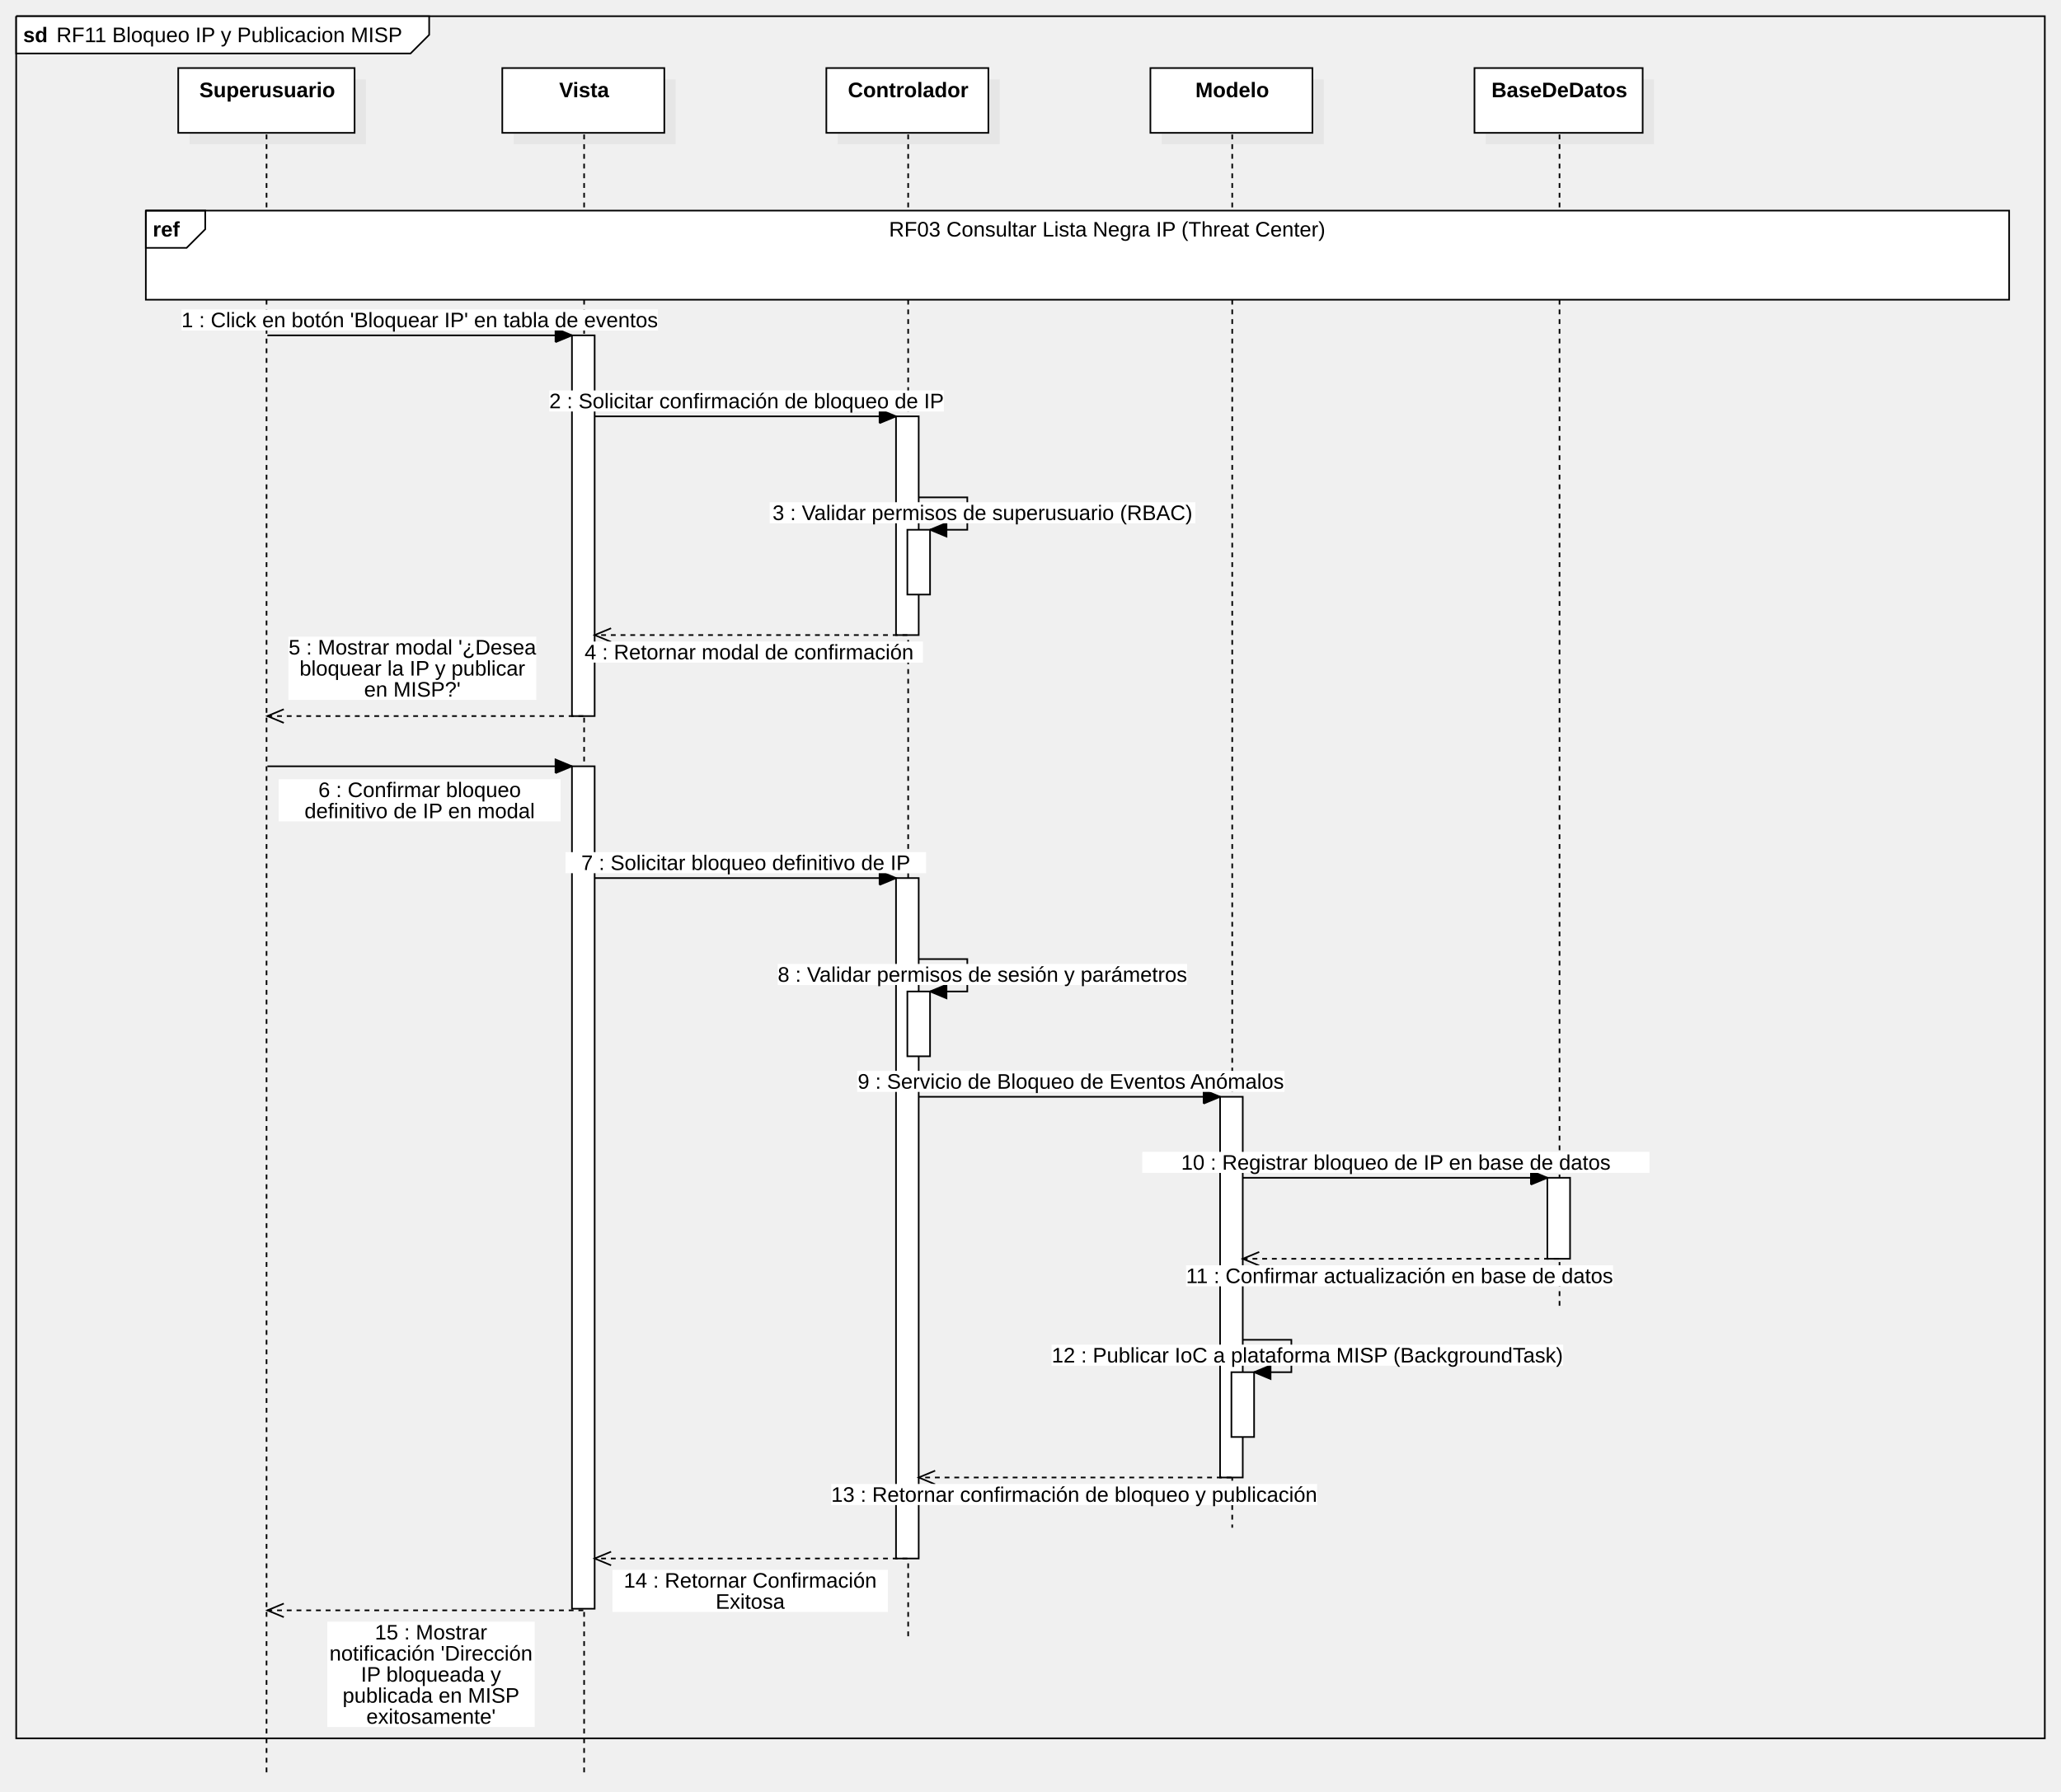
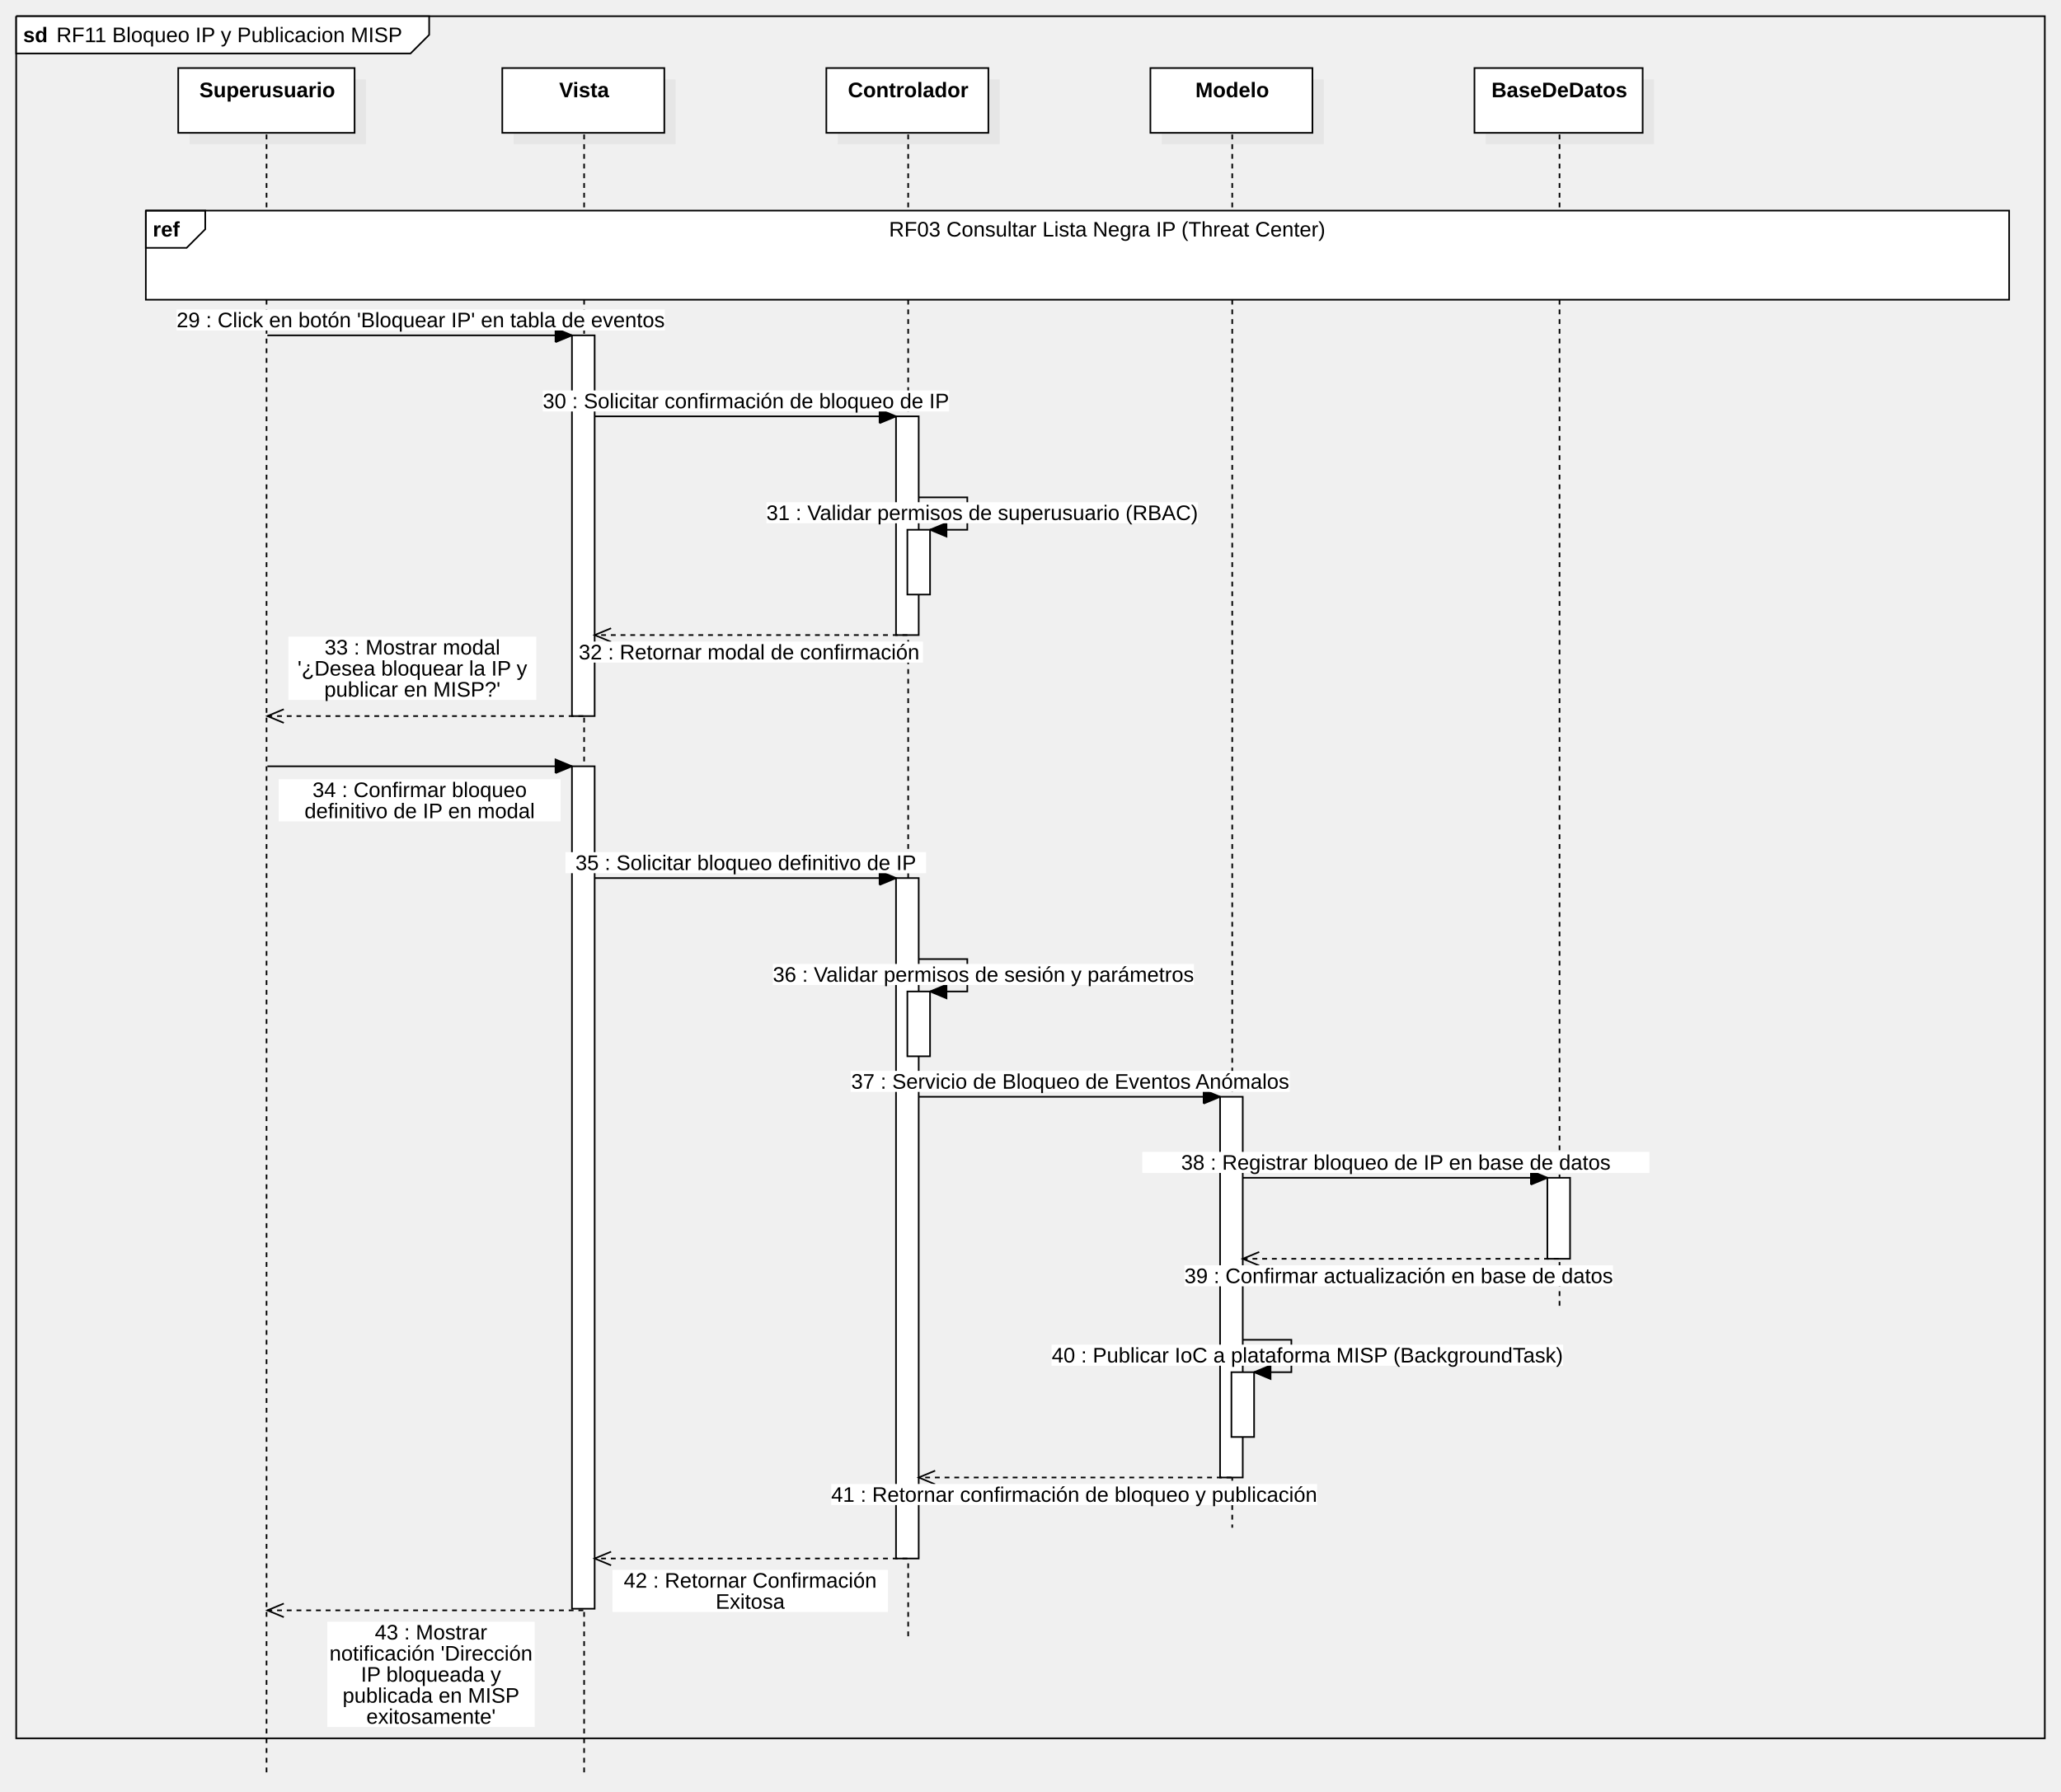
- <svg xmlns="http://www.w3.org/2000/svg" viewBox="0 0 1272 1106" version="1.1" width="1272" height="1106">
+ <svg xmlns="http://www.w3.org/2000/svg" version="1.1" width="1272" height="1106">
  <defs />
  <g>
    <g>
      <path fill="none" stroke="#000000" paint-order="fill stroke markers" d=" M 10 10 L 1262 10 L 1262 1073 L 10 1073 L 10 10" stroke-miterlimit="10" stroke-dasharray="" />
    </g>
    <g>
      <path fill="#ffffff" stroke="none" paint-order="stroke fill markers" d=" M 10 10 L 10 33 L 253.373 33 L 264.873 21.5 L 264.873 10 L 10 10" />
    </g>
    <g>
      <path fill="none" stroke="#000000" paint-order="fill stroke markers" d=" M 10 10 L 10 33 L 253.373 33 L 264.873 21.5 L 264.873 10 L 10 10 L 10 10" stroke-miterlimit="10" stroke-dasharray="" />
    </g>
    <g>
      <g>
        <path fill="none" stroke="none" />
        <text fill="#000000" stroke="none" font-family="Arial" font-size="13px" font-style="normal" font-weight="normal" text-decoration="undefined" x="131.552" y="19.5" text-anchor="middle" dominant-baseline="central" transform="matrix(1 0 0 1 10 2)">RF11 Bloqueo IP y Publicacion MISP</text>
      </g>
    </g>
    <g>
      <g>
        <path fill="none" stroke="none" />
        <text fill="#000000" stroke="none" font-family="Arial" font-size="13px" font-style="normal" font-weight="bold" text-decoration="undefined" x="11.865" y="19.5" text-anchor="middle" dominant-baseline="central" transform="matrix(1 0 0 1 10 2)">sd</text>
      </g>
    </g>
    <g>
      <rect fill="#C0C0C0" stroke="none" x="107" y="47" width="108.842" height="40" transform="matrix(1 0 0 1 10 2)" fill-opacity="0.2" />
    </g>
    <g>
      <rect fill="#ffffff" stroke="none" x="100" y="40" width="108.842" height="40" transform="matrix(1 0 0 1 10 2)" />
    </g>
    <g>
      <path fill="none" stroke="#000000" paint-order="fill stroke markers" d=" M 110 42 L 218.842 42 L 218.842 82 L 110 82 L 110 42 Z Z" stroke-miterlimit="10" stroke-dasharray="" />
    </g>
    <g>
      <g>
        <path fill="none" stroke="none" />
        <text fill="#000000" stroke="none" font-family="Arial" font-size="13px" font-style="normal" font-weight="bold" text-decoration="undefined" x="154.921" y="53.5" text-anchor="middle" dominant-baseline="central" transform="matrix(1 0 0 1 10 2)">Superusuario</text>
      </g>
    </g>
    <g>
      <path fill="none" stroke="#000000" paint-order="fill stroke markers" d=" M 164.5 83 L 164.5 1096" stroke-miterlimit="10" stroke-dasharray="3" />
    </g>
    <g>
      <rect fill="#C0C0C0" stroke="none" x="307" y="47" width="100" height="40" transform="matrix(1 0 0 1 10 2)" fill-opacity="0.2" />
    </g>
    <g>
      <rect fill="#ffffff" stroke="none" x="300" y="40" width="100" height="40" transform="matrix(1 0 0 1 10 2)" />
    </g>
    <g>
      <path fill="none" stroke="#000000" paint-order="fill stroke markers" d=" M 310 42 L 410 42 L 410 82 L 310 82 L 310 42 Z Z" stroke-miterlimit="10" stroke-dasharray="" />
    </g>
    <g>
      <g>
        <path fill="none" stroke="none" />
        <text fill="#000000" stroke="none" font-family="Arial" font-size="13px" font-style="normal" font-weight="bold" text-decoration="undefined" x="350.5" y="53.5" text-anchor="middle" dominant-baseline="central" transform="matrix(1 0 0 1 10 2)">Vista</text>
      </g>
    </g>
    <g>
      <path fill="none" stroke="#000000" paint-order="fill stroke markers" d=" M 360.5 83 L 360.5 1096" stroke-miterlimit="10" stroke-dasharray="3" />
    </g>
    <g>
      <rect fill="#C0C0C0" stroke="none" x="507" y="47" width="100" height="40" transform="matrix(1 0 0 1 10 2)" fill-opacity="0.2" />
    </g>
    <g>
      <rect fill="#ffffff" stroke="none" x="500" y="40" width="100" height="40" transform="matrix(1 0 0 1 10 2)" />
    </g>
    <g>
      <path fill="none" stroke="#000000" paint-order="fill stroke markers" d=" M 510 42 L 610 42 L 610 82 L 510 82 L 510 42 Z Z" stroke-miterlimit="10" stroke-dasharray="" />
    </g>
    <g>
      <g>
        <path fill="none" stroke="none" />
        <text fill="#000000" stroke="none" font-family="Arial" font-size="13px" font-style="normal" font-weight="bold" text-decoration="undefined" x="550.5" y="53.5" text-anchor="middle" dominant-baseline="central" transform="matrix(1 0 0 1 10 2)">Controlador</text>
      </g>
    </g>
    <g>
      <path fill="none" stroke="#000000" paint-order="fill stroke markers" d=" M 560.5 83 L 560.5 1010" stroke-miterlimit="10" stroke-dasharray="3" />
    </g>
    <g>
      <rect fill="#C0C0C0" stroke="none" x="707" y="47" width="100" height="40" transform="matrix(1 0 0 1 10 2)" fill-opacity="0.2" />
    </g>
    <g>
      <rect fill="#ffffff" stroke="none" x="700" y="40" width="100" height="40" transform="matrix(1 0 0 1 10 2)" />
    </g>
    <g>
      <path fill="none" stroke="#000000" paint-order="fill stroke markers" d=" M 710 42 L 810 42 L 810 82 L 710 82 L 710 42 Z Z" stroke-miterlimit="10" stroke-dasharray="" />
    </g>
    <g>
      <g>
        <path fill="none" stroke="none" />
        <text fill="#000000" stroke="none" font-family="Arial" font-size="13px" font-style="normal" font-weight="bold" text-decoration="undefined" x="750.5" y="53.5" text-anchor="middle" dominant-baseline="central" transform="matrix(1 0 0 1 10 2)">Modelo</text>
      </g>
    </g>
    <g>
      <path fill="none" stroke="#000000" paint-order="fill stroke markers" d=" M 760.5 83 L 760.5 943" stroke-miterlimit="10" stroke-dasharray="3" />
    </g>
    <g>
      <rect fill="#C0C0C0" stroke="none" x="907" y="47" width="103.814" height="40" transform="matrix(1 0 0 1 10 2)" fill-opacity="0.2" />
    </g>
    <g>
      <rect fill="#ffffff" stroke="none" x="900" y="40" width="103.814" height="40" transform="matrix(1 0 0 1 10 2)" />
    </g>
    <g>
      <path fill="none" stroke="#000000" paint-order="fill stroke markers" d=" M 910 42 L 1013.814 42 L 1013.814 82 L 910 82 L 910 42 Z Z" stroke-miterlimit="10" stroke-dasharray="" />
    </g>
    <g>
      <g>
        <path fill="none" stroke="none" />
        <text fill="#000000" stroke="none" font-family="Arial" font-size="13px" font-style="normal" font-weight="bold" text-decoration="undefined" x="952.407" y="53.5" text-anchor="middle" dominant-baseline="central" transform="matrix(1 0 0 1 10 2)">BaseDeDatos</text>
      </g>
    </g>
    <g>
      <path fill="none" stroke="#000000" paint-order="fill stroke markers" d=" M 962.5 83 L 962.5 808" stroke-miterlimit="10" stroke-dasharray="3" />
    </g>
    <g>
      <rect fill="#ffffff" stroke="none" x="80" y="128" width="1150" height="55" transform="matrix(1 0 0 1 10 2)" />
    </g>
    <g>
      <path fill="none" stroke="#000000" paint-order="fill stroke markers" d=" M 90 130 L 1240 130 L 1240 185 L 90 185 L 90 130 Z Z" stroke-miterlimit="10" stroke-dasharray="" />
    </g>
    <g>
      <path fill="none" stroke="#000000" paint-order="fill stroke markers" d=" M 90 130 L 90 153 L 115.171 153 L 126.671 141.5 L 126.671 130 L 90 130 L 90 130" stroke-miterlimit="10" stroke-dasharray="" />
    </g>
    <g>
      <g>
        <path fill="none" stroke="none" />
        <text fill="#000000" stroke="none" font-family="Arial" font-size="13px" font-style="normal" font-weight="normal" text-decoration="undefined" x="673.335" y="139.5" text-anchor="middle" dominant-baseline="central" transform="matrix(1 0 0 1 10 2)">RF03 Consultar Lista Negra IP (Threat Center)</text>
      </g>
    </g>
    <g>
      <g>
        <path fill="none" stroke="none" />
        <text fill="#000000" stroke="none" font-family="Arial" font-size="13px" font-style="normal" font-weight="bold" text-decoration="undefined" x="92.585" y="139.5" text-anchor="middle" dominant-baseline="central" transform="matrix(1 0 0 1 10 2)">ref</text>
      </g>
    </g>
    <g>
      <path fill="none" stroke="#000000" paint-order="fill stroke markers" d=" M 165 207 L 353 207" stroke-miterlimit="10" stroke-dasharray="" />
    </g>
    <g>
      <path fill="#000000" stroke="none" paint-order="stroke fill markers" d=" M 342.837 211.21 L 353 207 L 342.837 202.79" />
    </g>
    <g>
      <path fill="none" stroke="#000000" paint-order="fill stroke markers" d=" M 342.837 211.21 L 353 207 L 342.837 202.79 L 342.837 211.21" stroke-miterlimit="10" stroke-dasharray="" />
    </g>
    <g>
-       <rect fill="#ffffff" stroke="none" x="102" y="189" width="294.042" height="13" transform="matrix(1 0 0 1 10 2)" />
-     </g>
-     <g>
-       <g>
-         <path fill="none" stroke="none" />
-         <text fill="#000000" stroke="none" font-family="Arial" font-size="13px" font-style="normal" font-weight="normal" text-decoration="undefined" x="249.021" y="195.5" text-anchor="middle" dominant-baseline="central" transform="matrix(1 0 0 1 10 2)">1 : Click en botón 'Bloquear IP' en tabla de eventos</text>
+       <rect fill="#ffffff" stroke="none" x="99" y="189" width="301.272" height="13" transform="matrix(1 0 0 1 10 2)" />
+     </g>
+     <g>
+       <g>
+         <path fill="none" stroke="none" />
+         <text fill="#000000" stroke="none" font-family="Arial" font-size="13px" font-style="normal" font-weight="normal" text-decoration="undefined" x="249.636" y="195.5" text-anchor="middle" dominant-baseline="central" transform="matrix(1 0 0 1 10 2)">29 : Click en botón 'Bloquear IP' en tabla de eventos</text>
      </g>
    </g>
    <g>
      <rect fill="#ffffff" stroke="none" x="343" y="205" width="14" height="235" transform="matrix(1 0 0 1 10 2)" />
    </g>
    <g>
      <path fill="none" stroke="#000000" paint-order="fill stroke markers" d=" M 353 207 L 367 207 L 367 442 L 353 442 L 353 207 Z Z" stroke-miterlimit="10" stroke-dasharray="" />
    </g>
    <g>
      <path fill="none" stroke="#000000" paint-order="fill stroke markers" d=" M 367 257 L 553 257" stroke-miterlimit="10" stroke-dasharray="" />
    </g>
    <g>
      <path fill="#000000" stroke="none" paint-order="stroke fill markers" d=" M 542.837 261.21 L 553 257 L 542.837 252.79" />
    </g>
    <g>
      <path fill="none" stroke="#000000" paint-order="fill stroke markers" d=" M 542.837 261.21 L 553 257 L 542.837 252.79 L 542.837 261.21" stroke-miterlimit="10" stroke-dasharray="" />
    </g>
    <g>
-       <rect fill="#ffffff" stroke="none" x="329" y="239" width="243.528" height="13" transform="matrix(1 0 0 1 10 2)" />
-     </g>
-     <g>
-       <g>
-         <path fill="none" stroke="none" />
-         <text fill="#000000" stroke="none" font-family="Arial" font-size="13px" font-style="normal" font-weight="normal" text-decoration="undefined" x="450.764" y="245.5" text-anchor="middle" dominant-baseline="central" transform="matrix(1 0 0 1 10 2)">2 : Solicitar confirmación de bloqueo de IP</text>
+       <rect fill="#ffffff" stroke="none" x="325" y="239" width="250.758" height="13" transform="matrix(1 0 0 1 10 2)" />
+     </g>
+     <g>
+       <g>
+         <path fill="none" stroke="none" />
+         <text fill="#000000" stroke="none" font-family="Arial" font-size="13px" font-style="normal" font-weight="normal" text-decoration="undefined" x="450.379" y="245.5" text-anchor="middle" dominant-baseline="central" transform="matrix(1 0 0 1 10 2)">30 : Solicitar confirmación de bloqueo de IP</text>
      </g>
    </g>
    <g>
      <rect fill="#ffffff" stroke="none" x="543" y="255" width="14" height="135" transform="matrix(1 0 0 1 10 2)" />
    </g>
    <g>
      <path fill="none" stroke="#000000" paint-order="fill stroke markers" d=" M 553 257 L 567 257 L 567 392 L 553 392 L 553 257 Z Z" stroke-miterlimit="10" stroke-dasharray="" />
    </g>
    <g>
      <path fill="none" stroke="#000000" paint-order="fill stroke markers" d=" M 567 307 L 597 307 L 597 327 L 574 327" stroke-miterlimit="10" stroke-dasharray="" />
    </g>
    <g>
      <path fill="#000000" stroke="none" paint-order="stroke fill markers" d=" M 584.163 322.79 L 574 327 L 584.163 331.21" />
    </g>
    <g>
      <path fill="none" stroke="#000000" paint-order="fill stroke markers" d=" M 584.163 322.79 L 574 327 L 584.163 331.21 L 584.163 322.79" stroke-miterlimit="10" stroke-dasharray="" />
    </g>
    <g>
-       <rect fill="#ffffff" stroke="none" x="465" y="308" width="262.742" height="13" transform="matrix(1 0 0 1 10 2)" />
-     </g>
-     <g>
-       <g>
-         <path fill="none" stroke="none" />
-         <text fill="#000000" stroke="none" font-family="Arial" font-size="13px" font-style="normal" font-weight="normal" text-decoration="undefined" x="596.371" y="314.5" text-anchor="middle" dominant-baseline="central" transform="matrix(1 0 0 1 10 2)">3 : Validar permisos de superusuario (RBAC)</text>
+       <rect fill="#ffffff" stroke="none" x="463" y="308" width="266.373" height="13" transform="matrix(1 0 0 1 10 2)" />
+     </g>
+     <g>
+       <g>
+         <path fill="none" stroke="none" />
+         <text fill="#000000" stroke="none" font-family="Arial" font-size="13px" font-style="normal" font-weight="normal" text-decoration="undefined" x="596.187" y="314.5" text-anchor="middle" dominant-baseline="central" transform="matrix(1 0 0 1 10 2)">31 : Validar permisos de superusuario (RBAC)</text>
      </g>
    </g>
    <g>
      <rect fill="#ffffff" stroke="none" x="550" y="325" width="14" height="40" transform="matrix(1 0 0 1 10 2)" />
    </g>
    <g>
      <path fill="none" stroke="#000000" paint-order="fill stroke markers" d=" M 560 327 L 574 327 L 574 367 L 560 367 L 560 327 Z Z" stroke-miterlimit="10" stroke-dasharray="" />
    </g>
    <g>
      <path fill="none" stroke="#000000" paint-order="fill stroke markers" d=" M 560 392 L 367 392" stroke-miterlimit="10" stroke-dasharray="3" />
    </g>
    <g>
      <path fill="none" stroke="#000000" paint-order="fill stroke markers" d=" M 377.163 387.79 L 367 392 L 377.163 396.21" stroke-miterlimit="10" stroke-dasharray="" />
    </g>
    <g>
      <rect fill="#ffffff" stroke="none" x="345" y="394" width="214.608" height="13" transform="matrix(1 0 0 1 10 2)" />
    </g>
    <g>
      <g>
        <path fill="none" stroke="none" />
-         <text fill="#000000" stroke="none" font-family="Arial" font-size="13px" font-style="normal" font-weight="normal" text-decoration="undefined" x="452.304" y="400.5" text-anchor="middle" dominant-baseline="central" transform="matrix(1 0 0 1 10 2)">4 : Retornar modal de confirmación</text>
+         <text fill="#000000" stroke="none" font-family="Arial" font-size="13px" font-style="normal" font-weight="normal" text-decoration="undefined" x="452.304" y="400.5" text-anchor="middle" dominant-baseline="central" transform="matrix(1 0 0 1 10 2)">32 : Retornar modal de confirmación</text>
      </g>
    </g>
    <g>
      <path fill="none" stroke="#000000" paint-order="fill stroke markers" d=" M 360 442 L 165 442" stroke-miterlimit="10" stroke-dasharray="3" />
    </g>
    <g>
      <path fill="none" stroke="#000000" paint-order="fill stroke markers" d=" M 175.163 437.79 L 165 442 L 175.163 446.21" stroke-miterlimit="10" stroke-dasharray="" />
    </g>
    <g>
      <rect fill="#ffffff" stroke="none" x="168" y="391" width="153" height="39" transform="matrix(1 0 0 1 10 2)" />
    </g>
    <g>
      <g>
        <path fill="none" stroke="none" />
-         <text fill="#000000" stroke="none" font-family="Arial" font-size="13px" font-style="normal" font-weight="normal" text-decoration="undefined" x="244.5" y="397.5" text-anchor="middle" dominant-baseline="central" transform="matrix(1 0 0 1 10 2)">5 : Mostrar modal '¿Desea</text>
-         <text fill="#000000" stroke="none" font-family="Arial" font-size="13px" font-style="normal" font-weight="normal" text-decoration="undefined" x="244.5" y="410.5" text-anchor="middle" dominant-baseline="central" transform="matrix(1 0 0 1 10 2)">bloquear la IP y publicar</text>
-         <text fill="#000000" stroke="none" font-family="Arial" font-size="13px" font-style="normal" font-weight="normal" text-decoration="undefined" x="244.5" y="423.5" text-anchor="middle" dominant-baseline="central" transform="matrix(1 0 0 1 10 2)">en MISP?'</text>
+         <text fill="#000000" stroke="none" font-family="Arial" font-size="13px" font-style="normal" font-weight="normal" text-decoration="undefined" x="244.5" y="397.5" text-anchor="middle" dominant-baseline="central" transform="matrix(1 0 0 1 10 2)">33 : Mostrar modal</text>
+         <text fill="#000000" stroke="none" font-family="Arial" font-size="13px" font-style="normal" font-weight="normal" text-decoration="undefined" x="244.5" y="410.5" text-anchor="middle" dominant-baseline="central" transform="matrix(1 0 0 1 10 2)">'¿Desea bloquear la IP y</text>
+         <text fill="#000000" stroke="none" font-family="Arial" font-size="13px" font-style="normal" font-weight="normal" text-decoration="undefined" x="244.5" y="423.5" text-anchor="middle" dominant-baseline="central" transform="matrix(1 0 0 1 10 2)">publicar en MISP?'</text>
      </g>
    </g>
    <g>
      <path fill="none" stroke="#000000" paint-order="fill stroke markers" d=" M 165 473 L 353 473" stroke-miterlimit="10" stroke-dasharray="" />
    </g>
    <g>
      <path fill="#000000" stroke="none" paint-order="stroke fill markers" d=" M 342.837 477.21 L 353 473 L 342.837 468.79" />
    </g>
    <g>
      <path fill="none" stroke="#000000" paint-order="fill stroke markers" d=" M 342.837 477.21 L 353 473 L 342.837 468.79 L 342.837 477.21" stroke-miterlimit="10" stroke-dasharray="" />
    </g>
    <g>
      <rect fill="#ffffff" stroke="none" x="162" y="479" width="174" height="26" transform="matrix(1 0 0 1 10 2)" />
    </g>
    <g>
      <g>
        <path fill="none" stroke="none" />
-         <text fill="#000000" stroke="none" font-family="Arial" font-size="13px" font-style="normal" font-weight="normal" text-decoration="undefined" x="249" y="485.5" text-anchor="middle" dominant-baseline="central" transform="matrix(1 0 0 1 10 2)">6 : Confirmar bloqueo</text>
+         <text fill="#000000" stroke="none" font-family="Arial" font-size="13px" font-style="normal" font-weight="normal" text-decoration="undefined" x="249" y="485.5" text-anchor="middle" dominant-baseline="central" transform="matrix(1 0 0 1 10 2)">34 : Confirmar bloqueo</text>
        <text fill="#000000" stroke="none" font-family="Arial" font-size="13px" font-style="normal" font-weight="normal" text-decoration="undefined" x="249" y="498.5" text-anchor="middle" dominant-baseline="central" transform="matrix(1 0 0 1 10 2)">definitivo de IP en modal</text>
      </g>
    </g>
    <g>
      <rect fill="#ffffff" stroke="none" x="343" y="471" width="14" height="520" transform="matrix(1 0 0 1 10 2)" />
    </g>
    <g>
      <path fill="none" stroke="#000000" paint-order="fill stroke markers" d=" M 353 473 L 367 473 L 367 993 L 353 993 L 353 473 Z Z" stroke-miterlimit="10" stroke-dasharray="" />
    </g>
    <g>
      <path fill="none" stroke="#000000" paint-order="fill stroke markers" d=" M 367 542 L 553 542" stroke-miterlimit="10" stroke-dasharray="" />
    </g>
    <g>
      <path fill="#000000" stroke="none" paint-order="stroke fill markers" d=" M 542.837 546.21 L 553 542 L 542.837 537.79" />
    </g>
    <g>
      <path fill="none" stroke="#000000" paint-order="fill stroke markers" d=" M 542.837 546.21 L 553 542 L 542.837 537.79 L 542.837 546.21" stroke-miterlimit="10" stroke-dasharray="" />
    </g>
    <g>
      <rect fill="#ffffff" stroke="none" x="339" y="524" width="222.549" height="13" transform="matrix(1 0 0 1 10 2)" />
    </g>
    <g>
      <g>
        <path fill="none" stroke="none" />
-         <text fill="#000000" stroke="none" font-family="Arial" font-size="13px" font-style="normal" font-weight="normal" text-decoration="undefined" x="450.274" y="530.5" text-anchor="middle" dominant-baseline="central" transform="matrix(1 0 0 1 10 2)">7 : Solicitar bloqueo definitivo de IP</text>
+         <text fill="#000000" stroke="none" font-family="Arial" font-size="13px" font-style="normal" font-weight="normal" text-decoration="undefined" x="450.274" y="530.5" text-anchor="middle" dominant-baseline="central" transform="matrix(1 0 0 1 10 2)">35 : Solicitar bloqueo definitivo de IP</text>
      </g>
    </g>
    <g>
      <rect fill="#ffffff" stroke="none" x="543" y="540" width="14" height="420" transform="matrix(1 0 0 1 10 2)" />
    </g>
    <g>
      <path fill="none" stroke="#000000" paint-order="fill stroke markers" d=" M 553 542 L 567 542 L 567 962 L 553 962 L 553 542 Z Z" stroke-miterlimit="10" stroke-dasharray="" />
    </g>
    <g>
      <path fill="none" stroke="#000000" paint-order="fill stroke markers" d=" M 567 592 L 597 592 L 597 612 L 574 612" stroke-miterlimit="10" stroke-dasharray="" />
    </g>
    <g>
      <path fill="#000000" stroke="none" paint-order="stroke fill markers" d=" M 584.163 607.79 L 574 612 L 584.163 616.21" />
    </g>
    <g>
      <path fill="none" stroke="#000000" paint-order="fill stroke markers" d=" M 584.163 607.79 L 574 612 L 584.163 616.21 L 584.163 607.79" stroke-miterlimit="10" stroke-dasharray="" />
    </g>
    <g>
-       <rect fill="#ffffff" stroke="none" x="470" y="593" width="252.649" height="13" transform="matrix(1 0 0 1 10 2)" />
-     </g>
-     <g>
-       <g>
-         <path fill="none" stroke="none" />
-         <text fill="#000000" stroke="none" font-family="Arial" font-size="13px" font-style="normal" font-weight="normal" text-decoration="undefined" x="596.325" y="599.5" text-anchor="middle" dominant-baseline="central" transform="matrix(1 0 0 1 10 2)">8 : Validar permisos de sesión y parámetros</text>
+       <rect fill="#ffffff" stroke="none" x="467" y="593" width="259.879" height="13" transform="matrix(1 0 0 1 10 2)" />
+     </g>
+     <g>
+       <g>
+         <path fill="none" stroke="none" />
+         <text fill="#000000" stroke="none" font-family="Arial" font-size="13px" font-style="normal" font-weight="normal" text-decoration="undefined" x="596.94" y="599.5" text-anchor="middle" dominant-baseline="central" transform="matrix(1 0 0 1 10 2)">36 : Validar permisos de sesión y parámetros</text>
      </g>
    </g>
    <g>
      <rect fill="#ffffff" stroke="none" x="550" y="610" width="14" height="40" transform="matrix(1 0 0 1 10 2)" />
    </g>
    <g>
      <path fill="none" stroke="#000000" paint-order="fill stroke markers" d=" M 560 612 L 574 612 L 574 652 L 560 652 L 560 612 Z Z" stroke-miterlimit="10" stroke-dasharray="" />
    </g>
    <g>
      <path fill="none" stroke="#000000" paint-order="fill stroke markers" d=" M 567 677 L 753 677" stroke-miterlimit="10" stroke-dasharray="" />
    </g>
    <g>
      <path fill="#000000" stroke="none" paint-order="stroke fill markers" d=" M 742.837 681.21 L 753 677 L 742.837 672.79" />
    </g>
    <g>
      <path fill="none" stroke="#000000" paint-order="fill stroke markers" d=" M 742.837 681.21 L 753 677 L 742.837 672.79 L 742.837 681.21" stroke-miterlimit="10" stroke-dasharray="" />
    </g>
    <g>
-       <rect fill="#ffffff" stroke="none" x="519" y="659" width="263.771" height="13" transform="matrix(1 0 0 1 10 2)" />
-     </g>
-     <g>
-       <g>
-         <path fill="none" stroke="none" />
-         <text fill="#000000" stroke="none" font-family="Arial" font-size="13px" font-style="normal" font-weight="normal" text-decoration="undefined" x="650.885" y="665.5" text-anchor="middle" dominant-baseline="central" transform="matrix(1 0 0 1 10 2)">9 : Servicio de Bloqueo de Eventos Anómalos</text>
+       <rect fill="#ffffff" stroke="none" x="515" y="659" width="271" height="13" transform="matrix(1 0 0 1 10 2)" />
+     </g>
+     <g>
+       <g>
+         <path fill="none" stroke="none" />
+         <text fill="#000000" stroke="none" font-family="Arial" font-size="13px" font-style="normal" font-weight="normal" text-decoration="undefined" x="650.5" y="665.5" text-anchor="middle" dominant-baseline="central" transform="matrix(1 0 0 1 10 2)">37 : Servicio de Bloqueo de Eventos Anómalos</text>
      </g>
    </g>
    <g>
      <rect fill="#ffffff" stroke="none" x="743" y="675" width="14" height="235" transform="matrix(1 0 0 1 10 2)" />
    </g>
    <g>
      <path fill="none" stroke="#000000" paint-order="fill stroke markers" d=" M 753 677 L 767 677 L 767 912 L 753 912 L 753 677 Z Z" stroke-miterlimit="10" stroke-dasharray="" />
    </g>
    <g>
      <path fill="none" stroke="#000000" paint-order="fill stroke markers" d=" M 767 727 L 955 727" stroke-miterlimit="10" stroke-dasharray="" />
    </g>
    <g>
      <path fill="#000000" stroke="none" paint-order="stroke fill markers" d=" M 944.837 731.21 L 955 727 L 944.837 722.79" />
    </g>
    <g>
      <path fill="none" stroke="#000000" paint-order="fill stroke markers" d=" M 944.837 731.21 L 955 727 L 944.837 722.79 L 944.837 731.21" stroke-miterlimit="10" stroke-dasharray="" />
    </g>
    <g>
      <rect fill="#ffffff" stroke="none" x="695" y="709" width="312.99" height="13" transform="matrix(1 0 0 1 10 2)" />
    </g>
    <g>
      <g>
        <path fill="none" stroke="none" />
-         <text fill="#000000" stroke="none" font-family="Arial" font-size="13px" font-style="normal" font-weight="normal" text-decoration="undefined" x="851.495" y="715.5" text-anchor="middle" dominant-baseline="central" transform="matrix(1 0 0 1 10 2)">10 : Registrar bloqueo de IP en base de datos</text>
+         <text fill="#000000" stroke="none" font-family="Arial" font-size="13px" font-style="normal" font-weight="normal" text-decoration="undefined" x="851.495" y="715.5" text-anchor="middle" dominant-baseline="central" transform="matrix(1 0 0 1 10 2)">38 : Registrar bloqueo de IP en base de datos</text>
      </g>
    </g>
    <g>
      <rect fill="#ffffff" stroke="none" x="945" y="725" width="14" height="50" transform="matrix(1 0 0 1 10 2)" />
    </g>
    <g>
      <path fill="none" stroke="#000000" paint-order="fill stroke markers" d=" M 955 727 L 969 727 L 969 777 L 955 777 L 955 727 Z Z" stroke-miterlimit="10" stroke-dasharray="" />
    </g>
    <g>
      <path fill="none" stroke="#000000" paint-order="fill stroke markers" d=" M 962 777 L 767 777" stroke-miterlimit="10" stroke-dasharray="3" />
    </g>
    <g>
      <path fill="none" stroke="#000000" paint-order="fill stroke markers" d=" M 777.163 772.79 L 767 777 L 777.163 781.21" stroke-miterlimit="10" stroke-dasharray="" />
    </g>
    <g>
-       <rect fill="#ffffff" stroke="none" x="722" y="779" width="263.523" height="13" transform="matrix(1 0 0 1 10 2)" />
-     </g>
-     <g>
-       <g>
-         <path fill="none" stroke="none" />
-         <text fill="#000000" stroke="none" font-family="Arial" font-size="13px" font-style="normal" font-weight="normal" text-decoration="undefined" x="853.761" y="785.5" text-anchor="middle" dominant-baseline="central" transform="matrix(1 0 0 1 10 2)">11 : Confirmar actualización en base de datos</text>
+       <rect fill="#ffffff" stroke="none" x="721" y="779" width="264.488" height="13" transform="matrix(1 0 0 1 10 2)" />
+     </g>
+     <g>
+       <g>
+         <path fill="none" stroke="none" />
+         <text fill="#000000" stroke="none" font-family="Arial" font-size="13px" font-style="normal" font-weight="normal" text-decoration="undefined" x="853.244" y="785.5" text-anchor="middle" dominant-baseline="central" transform="matrix(1 0 0 1 10 2)">39 : Confirmar actualización en base de datos</text>
      </g>
    </g>
    <g>
      <path fill="none" stroke="#000000" paint-order="fill stroke markers" d=" M 767 827 L 797 827 L 797 847 L 774 847" stroke-miterlimit="10" stroke-dasharray="" />
    </g>
    <g>
      <path fill="#000000" stroke="none" paint-order="stroke fill markers" d=" M 784.163 842.79 L 774 847 L 784.163 851.21" />
    </g>
    <g>
      <path fill="none" stroke="#000000" paint-order="fill stroke markers" d=" M 784.163 842.79 L 774 847 L 784.163 851.21 L 784.163 842.79" stroke-miterlimit="10" stroke-dasharray="" />
    </g>
    <g>
      <rect fill="#ffffff" stroke="none" x="639" y="828" width="315.751" height="13" transform="matrix(1 0 0 1 10 2)" />
    </g>
    <g>
      <g>
        <path fill="none" stroke="none" />
-         <text fill="#000000" stroke="none" font-family="Arial" font-size="13px" font-style="normal" font-weight="normal" text-decoration="undefined" x="796.876" y="834.5" text-anchor="middle" dominant-baseline="central" transform="matrix(1 0 0 1 10 2)">12 : Publicar IoC a plataforma MISP (BackgroundTask)</text>
+         <text fill="#000000" stroke="none" font-family="Arial" font-size="13px" font-style="normal" font-weight="normal" text-decoration="undefined" x="796.876" y="834.5" text-anchor="middle" dominant-baseline="central" transform="matrix(1 0 0 1 10 2)">40 : Publicar IoC a plataforma MISP (BackgroundTask)</text>
      </g>
    </g>
    <g>
      <rect fill="#ffffff" stroke="none" x="750" y="845" width="14" height="40" transform="matrix(1 0 0 1 10 2)" />
    </g>
    <g>
      <path fill="none" stroke="#000000" paint-order="fill stroke markers" d=" M 760 847 L 774 847 L 774 887 L 760 887 L 760 847 Z Z" stroke-miterlimit="10" stroke-dasharray="" />
    </g>
    <g>
      <path fill="none" stroke="#000000" paint-order="fill stroke markers" d=" M 760 912 L 567 912" stroke-miterlimit="10" stroke-dasharray="3" />
    </g>
    <g>
      <path fill="none" stroke="#000000" paint-order="fill stroke markers" d=" M 577.163 907.79 L 567 912 L 577.163 916.21" stroke-miterlimit="10" stroke-dasharray="" />
    </g>
    <g>
      <rect fill="#ffffff" stroke="none" x="503" y="914" width="299.901" height="13" transform="matrix(1 0 0 1 10 2)" />
    </g>
    <g>
      <g>
        <path fill="none" stroke="none" />
-         <text fill="#000000" stroke="none" font-family="Arial" font-size="13px" font-style="normal" font-weight="normal" text-decoration="undefined" x="652.951" y="920.5" text-anchor="middle" dominant-baseline="central" transform="matrix(1 0 0 1 10 2)">13 : Retornar confirmación de bloqueo y publicación</text>
+         <text fill="#000000" stroke="none" font-family="Arial" font-size="13px" font-style="normal" font-weight="normal" text-decoration="undefined" x="652.951" y="920.5" text-anchor="middle" dominant-baseline="central" transform="matrix(1 0 0 1 10 2)">41 : Retornar confirmación de bloqueo y publicación</text>
      </g>
    </g>
    <g>
      <path fill="none" stroke="#000000" paint-order="fill stroke markers" d=" M 560 962 L 367 962" stroke-miterlimit="10" stroke-dasharray="3" />
    </g>
    <g>
      <path fill="none" stroke="#000000" paint-order="fill stroke markers" d=" M 377.163 957.79 L 367 962 L 377.163 966.21" stroke-miterlimit="10" stroke-dasharray="" />
    </g>
    <g>
      <rect fill="#ffffff" stroke="none" x="368" y="967" width="170" height="26" transform="matrix(1 0 0 1 10 2)" />
    </g>
    <g>
      <g>
        <path fill="none" stroke="none" />
-         <text fill="#000000" stroke="none" font-family="Arial" font-size="13px" font-style="normal" font-weight="normal" text-decoration="undefined" x="453" y="973.5" text-anchor="middle" dominant-baseline="central" transform="matrix(1 0 0 1 10 2)">14 : Retornar Confirmación</text>
+         <text fill="#000000" stroke="none" font-family="Arial" font-size="13px" font-style="normal" font-weight="normal" text-decoration="undefined" x="453" y="973.5" text-anchor="middle" dominant-baseline="central" transform="matrix(1 0 0 1 10 2)">42 : Retornar Confirmación</text>
        <text fill="#000000" stroke="none" font-family="Arial" font-size="13px" font-style="normal" font-weight="normal" text-decoration="undefined" x="453" y="986.5" text-anchor="middle" dominant-baseline="central" transform="matrix(1 0 0 1 10 2)">Exitosa</text>
      </g>
    </g>
    <g>
      <path fill="none" stroke="#000000" paint-order="fill stroke markers" d=" M 360 994 L 165 994" stroke-miterlimit="10" stroke-dasharray="3" />
    </g>
    <g>
      <path fill="none" stroke="#000000" paint-order="fill stroke markers" d=" M 175.163 989.79 L 165 994 L 175.163 998.21" stroke-miterlimit="10" stroke-dasharray="" />
    </g>
    <g>
      <rect fill="#ffffff" stroke="none" x="192" y="999" width="128" height="65" transform="matrix(1 0 0 1 10 2)" />
    </g>
    <g>
      <g>
        <path fill="none" stroke="none" />
-         <text fill="#000000" stroke="none" font-family="Arial" font-size="13px" font-style="normal" font-weight="normal" text-decoration="undefined" x="256" y="1005.5" text-anchor="middle" dominant-baseline="central" transform="matrix(1 0 0 1 10 2)">15 : Mostrar</text>
+         <text fill="#000000" stroke="none" font-family="Arial" font-size="13px" font-style="normal" font-weight="normal" text-decoration="undefined" x="256" y="1005.5" text-anchor="middle" dominant-baseline="central" transform="matrix(1 0 0 1 10 2)">43 : Mostrar</text>
        <text fill="#000000" stroke="none" font-family="Arial" font-size="13px" font-style="normal" font-weight="normal" text-decoration="undefined" x="256" y="1018.5" text-anchor="middle" dominant-baseline="central" transform="matrix(1 0 0 1 10 2)">notificación 'Dirección</text>
        <text fill="#000000" stroke="none" font-family="Arial" font-size="13px" font-style="normal" font-weight="normal" text-decoration="undefined" x="256" y="1031.5" text-anchor="middle" dominant-baseline="central" transform="matrix(1 0 0 1 10 2)">IP bloqueada y</text>
        <text fill="#000000" stroke="none" font-family="Arial" font-size="13px" font-style="normal" font-weight="normal" text-decoration="undefined" x="256" y="1044.5" text-anchor="middle" dominant-baseline="central" transform="matrix(1 0 0 1 10 2)">publicada en MISP</text>
        <text fill="#000000" stroke="none" font-family="Arial" font-size="13px" font-style="normal" font-weight="normal" text-decoration="undefined" x="256" y="1057.5" text-anchor="middle" dominant-baseline="central" transform="matrix(1 0 0 1 10 2)">exitosamente'</text>
      </g>
    </g>
  </g>
</svg>
